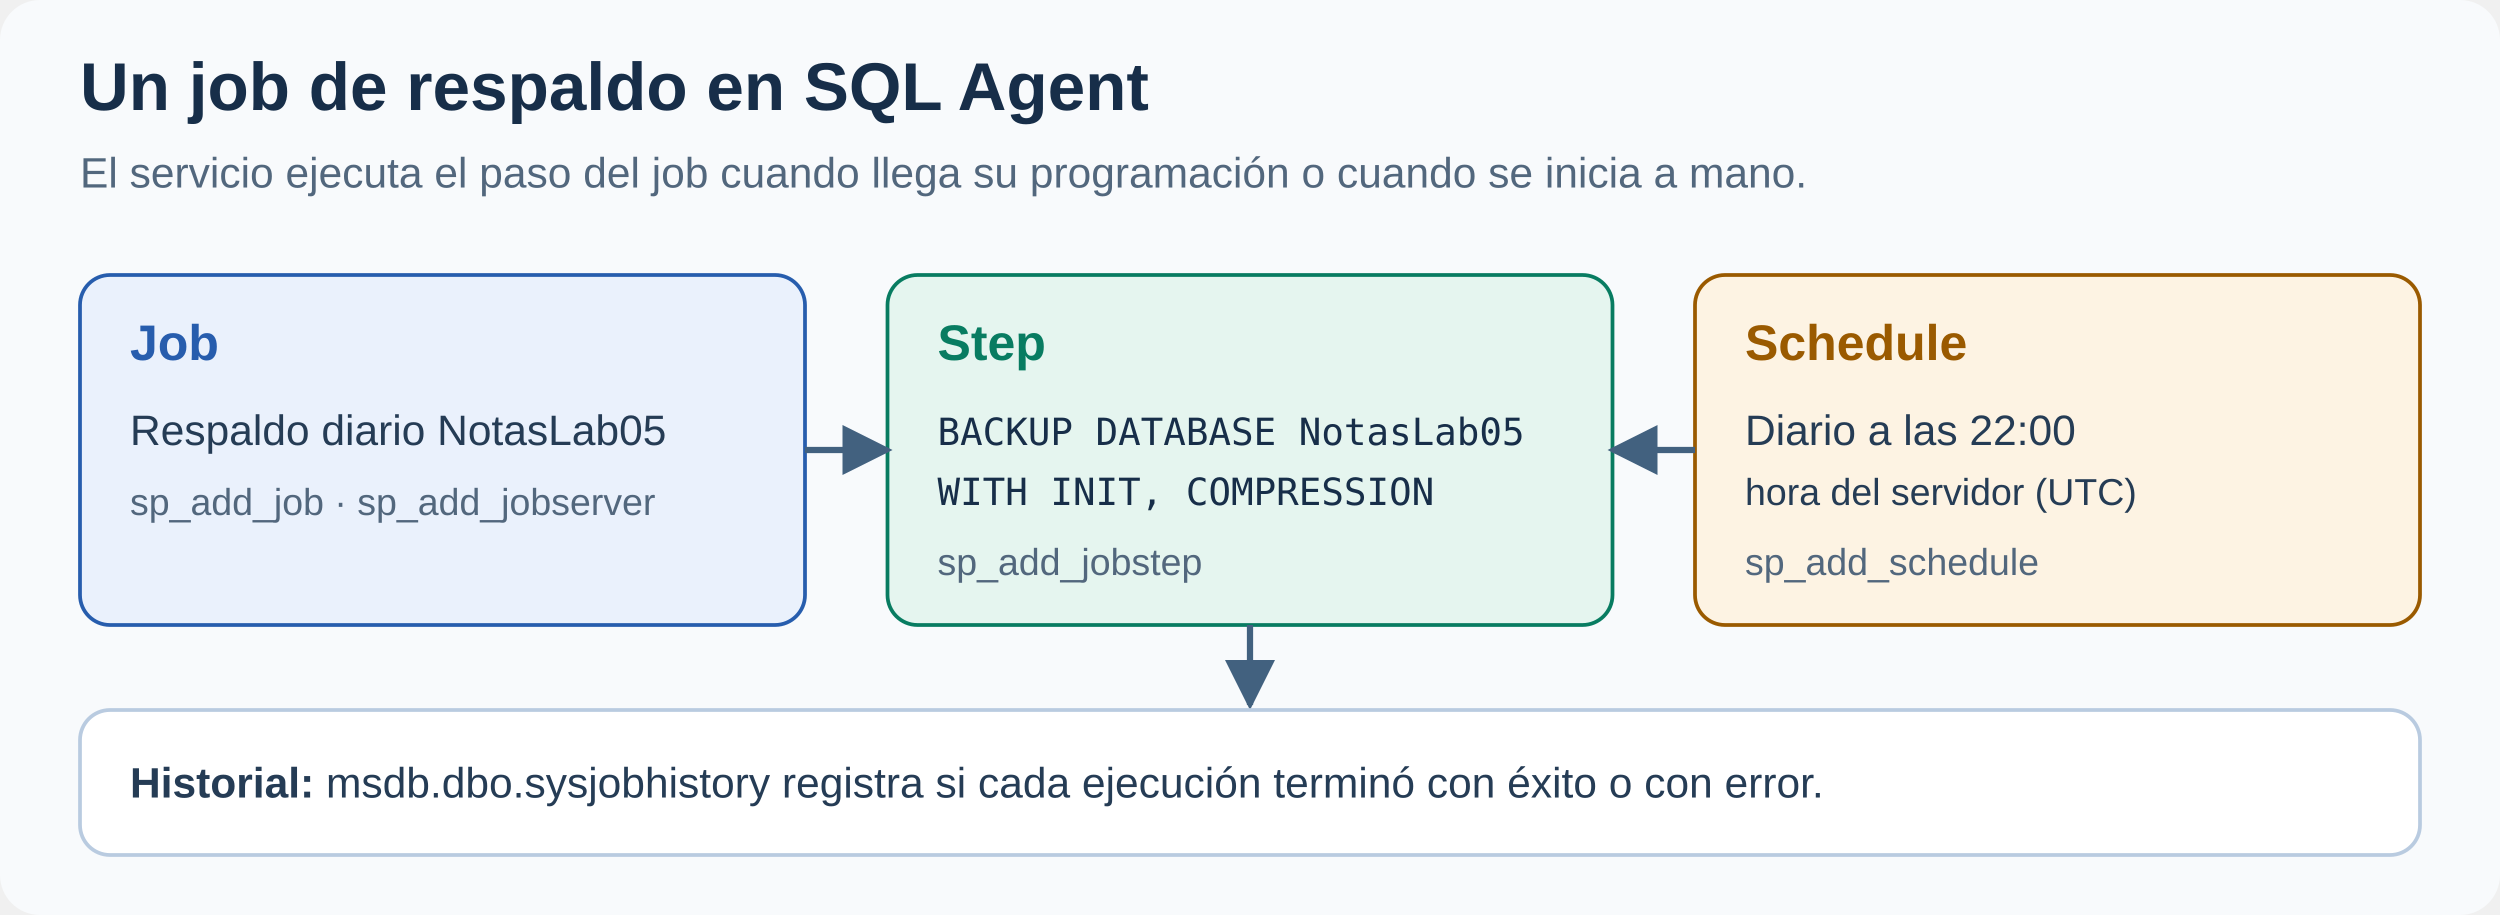
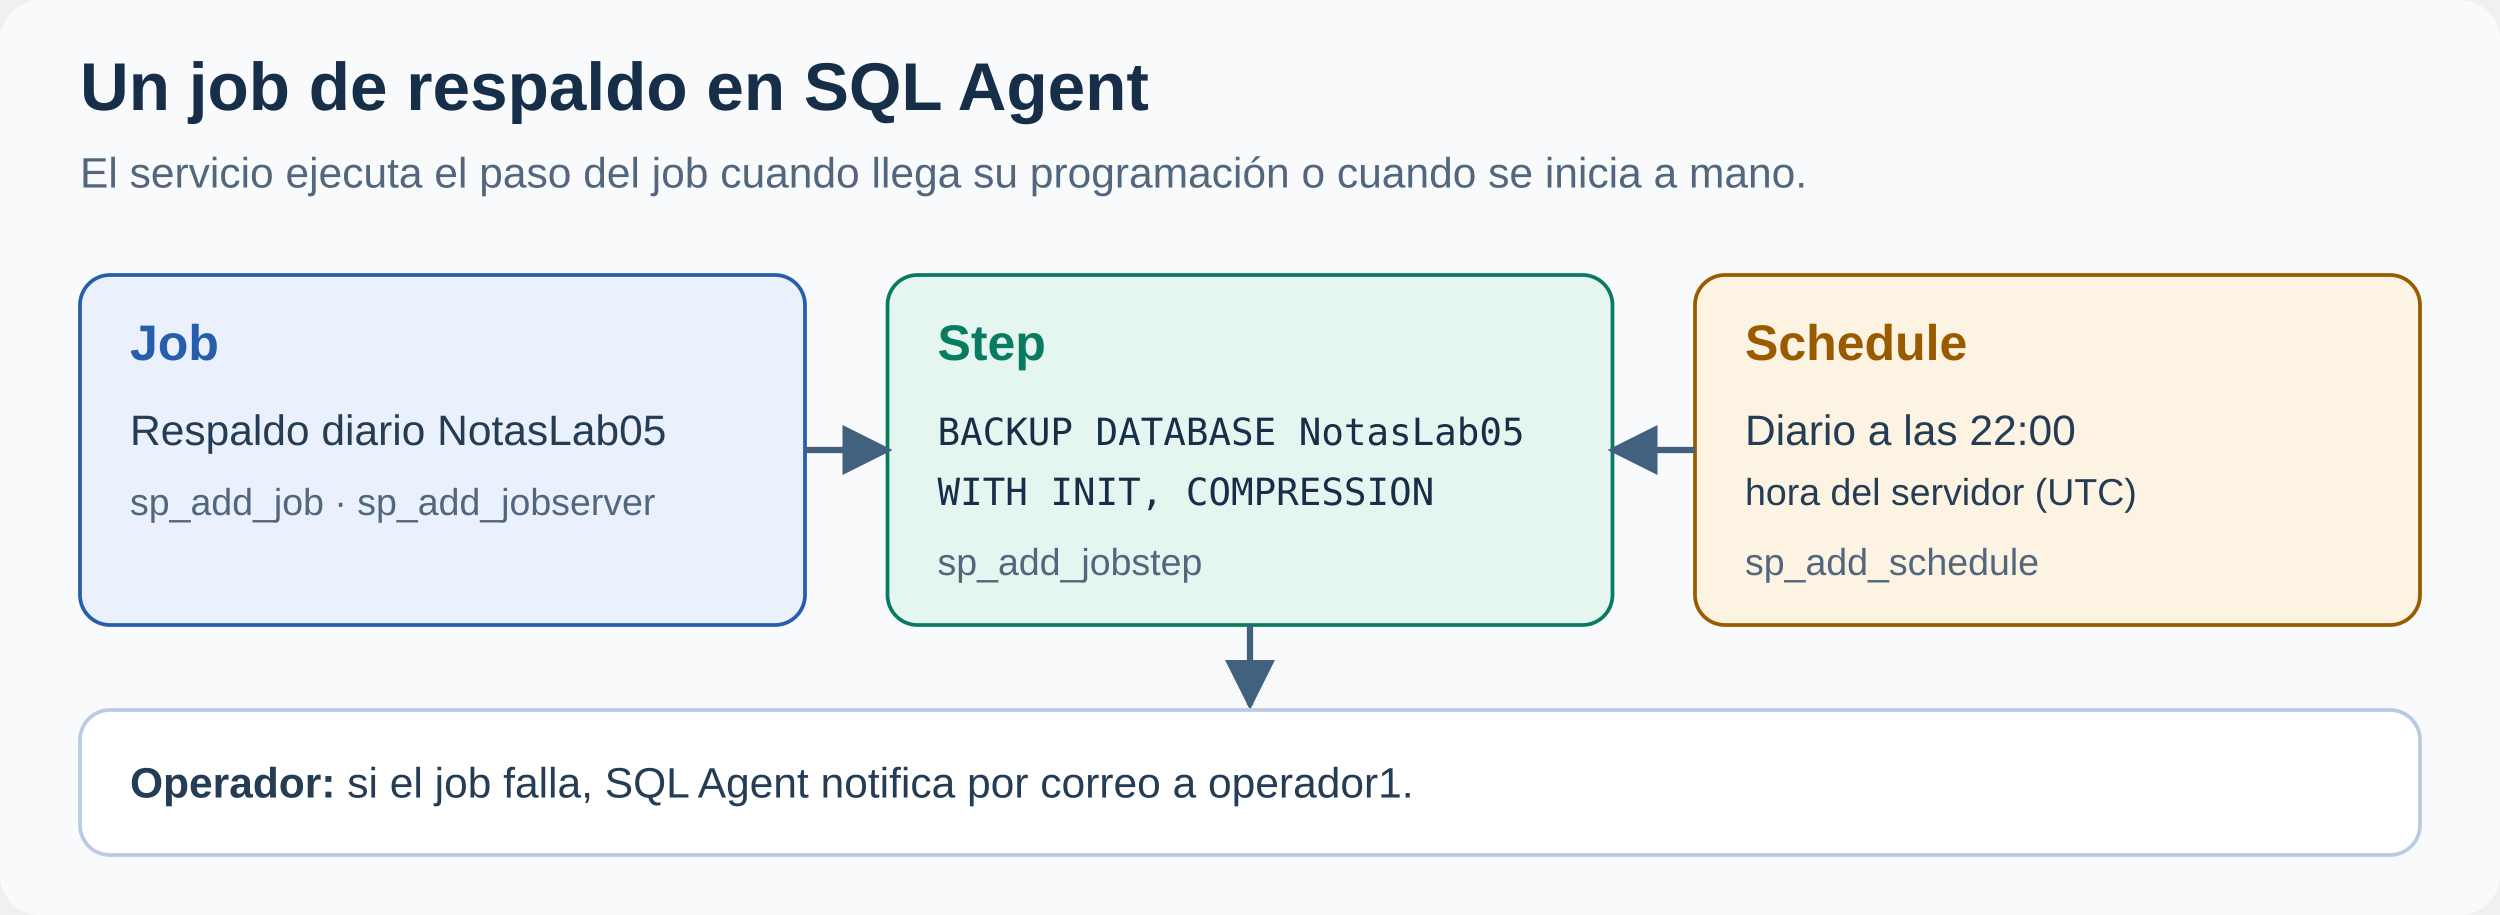
<svg xmlns="http://www.w3.org/2000/svg" viewBox="0 0 1000 366" role="img" aria-labelledby="title desc">
  <defs>
    <marker id="a" viewBox="0 0 10 10" refX="9" refY="5" markerWidth="8" markerHeight="8" orient="auto-start-reverse">
      <path d="M 0 0 L 10 5 L 0 10 Z" fill="#42617f" />
    </marker>
  </defs>
  <rect width="1000" height="366" rx="16" fill="#f8fafc" />
  <g font-family="Segoe UI,Arial,sans-serif">
    <text x="32" y="44" font-size="27" fill="#172e49" font-weight="700">Un job de respaldo en SQL Agent</text>
    <text x="32" y="75" font-size="17" fill="#52677d" font-weight="400">El servicio ejecuta el paso del job cuando llega su programación o cuando se inicia a mano.</text>
    <rect x="32" y="110" width="290" height="140" rx="12" fill="#eaf1fc" stroke="#275dad" stroke-width="1.5" />
    <text x="52" y="144" font-size="20" fill="#275dad" font-weight="650">Job</text>
    <text x="52" y="178" font-size="17" fill="#253c55">Respaldo diario NotasLab05</text>
    <text x="52" y="206" font-size="15" fill="#52677d">sp_add_job · sp_add_jobserver</text>
    <rect x="355" y="110" width="290" height="140" rx="12" fill="#e5f5ef" stroke="#087c61" stroke-width="1.5" />
    <text x="375" y="144" font-size="20" fill="#087c61" font-weight="650">Step</text>
    <text x="375" y="178" font-size="15" fill="#172e49" font-family="Consolas,Cascadia Mono,monospace">BACKUP DATABASE NotasLab05</text>
    <text x="375" y="202" font-size="15" fill="#172e49" font-family="Consolas,Cascadia Mono,monospace">WITH INIT, COMPRESSION</text>
    <text x="375" y="230" font-size="15" fill="#52677d">sp_add_jobstep</text>
    <rect x="678" y="110" width="290" height="140" rx="12" fill="#fdf3e3" stroke="#9a5a00" stroke-width="1.5" />
    <text x="698" y="144" font-size="20" fill="#9a5a00" font-weight="650">Schedule</text>
    <text x="698" y="178" font-size="17" fill="#253c55">Diario a las 22:00</text>
    <text x="698" y="202" font-size="15" fill="#253c55">hora del servidor (UTC)</text>
    <text x="698" y="230" font-size="15" fill="#52677d">sp_add_schedule</text>
    <path d="M 322 180 L 355 180" fill="none" stroke="#42617f" stroke-width="2.5" marker-end="url(#a)" />
    <path d="M 678 180 L 645 180" fill="none" stroke="#42617f" stroke-width="2.5" marker-end="url(#a)" />
    <path d="M 500 250 L 500 282" fill="none" stroke="#42617f" stroke-width="2.5" marker-end="url(#a)" />
    <rect x="32" y="284" width="936" height="58" rx="12" fill="#ffffff" stroke="#b9cbe0" stroke-width="1.5" />
    <text x="52" y="319" font-size="17" fill="#253c55">
-       <tspan font-weight="600">Historial:</tspan> msdb.dbo.sysjobhistory registra si cada ejecución terminó con éxito o con error.</text>
+       <tspan font-weight="600">Operador:</tspan> si el job falla, SQL Agent notifica por correo a operador1.</text>
  </g>
</svg>
